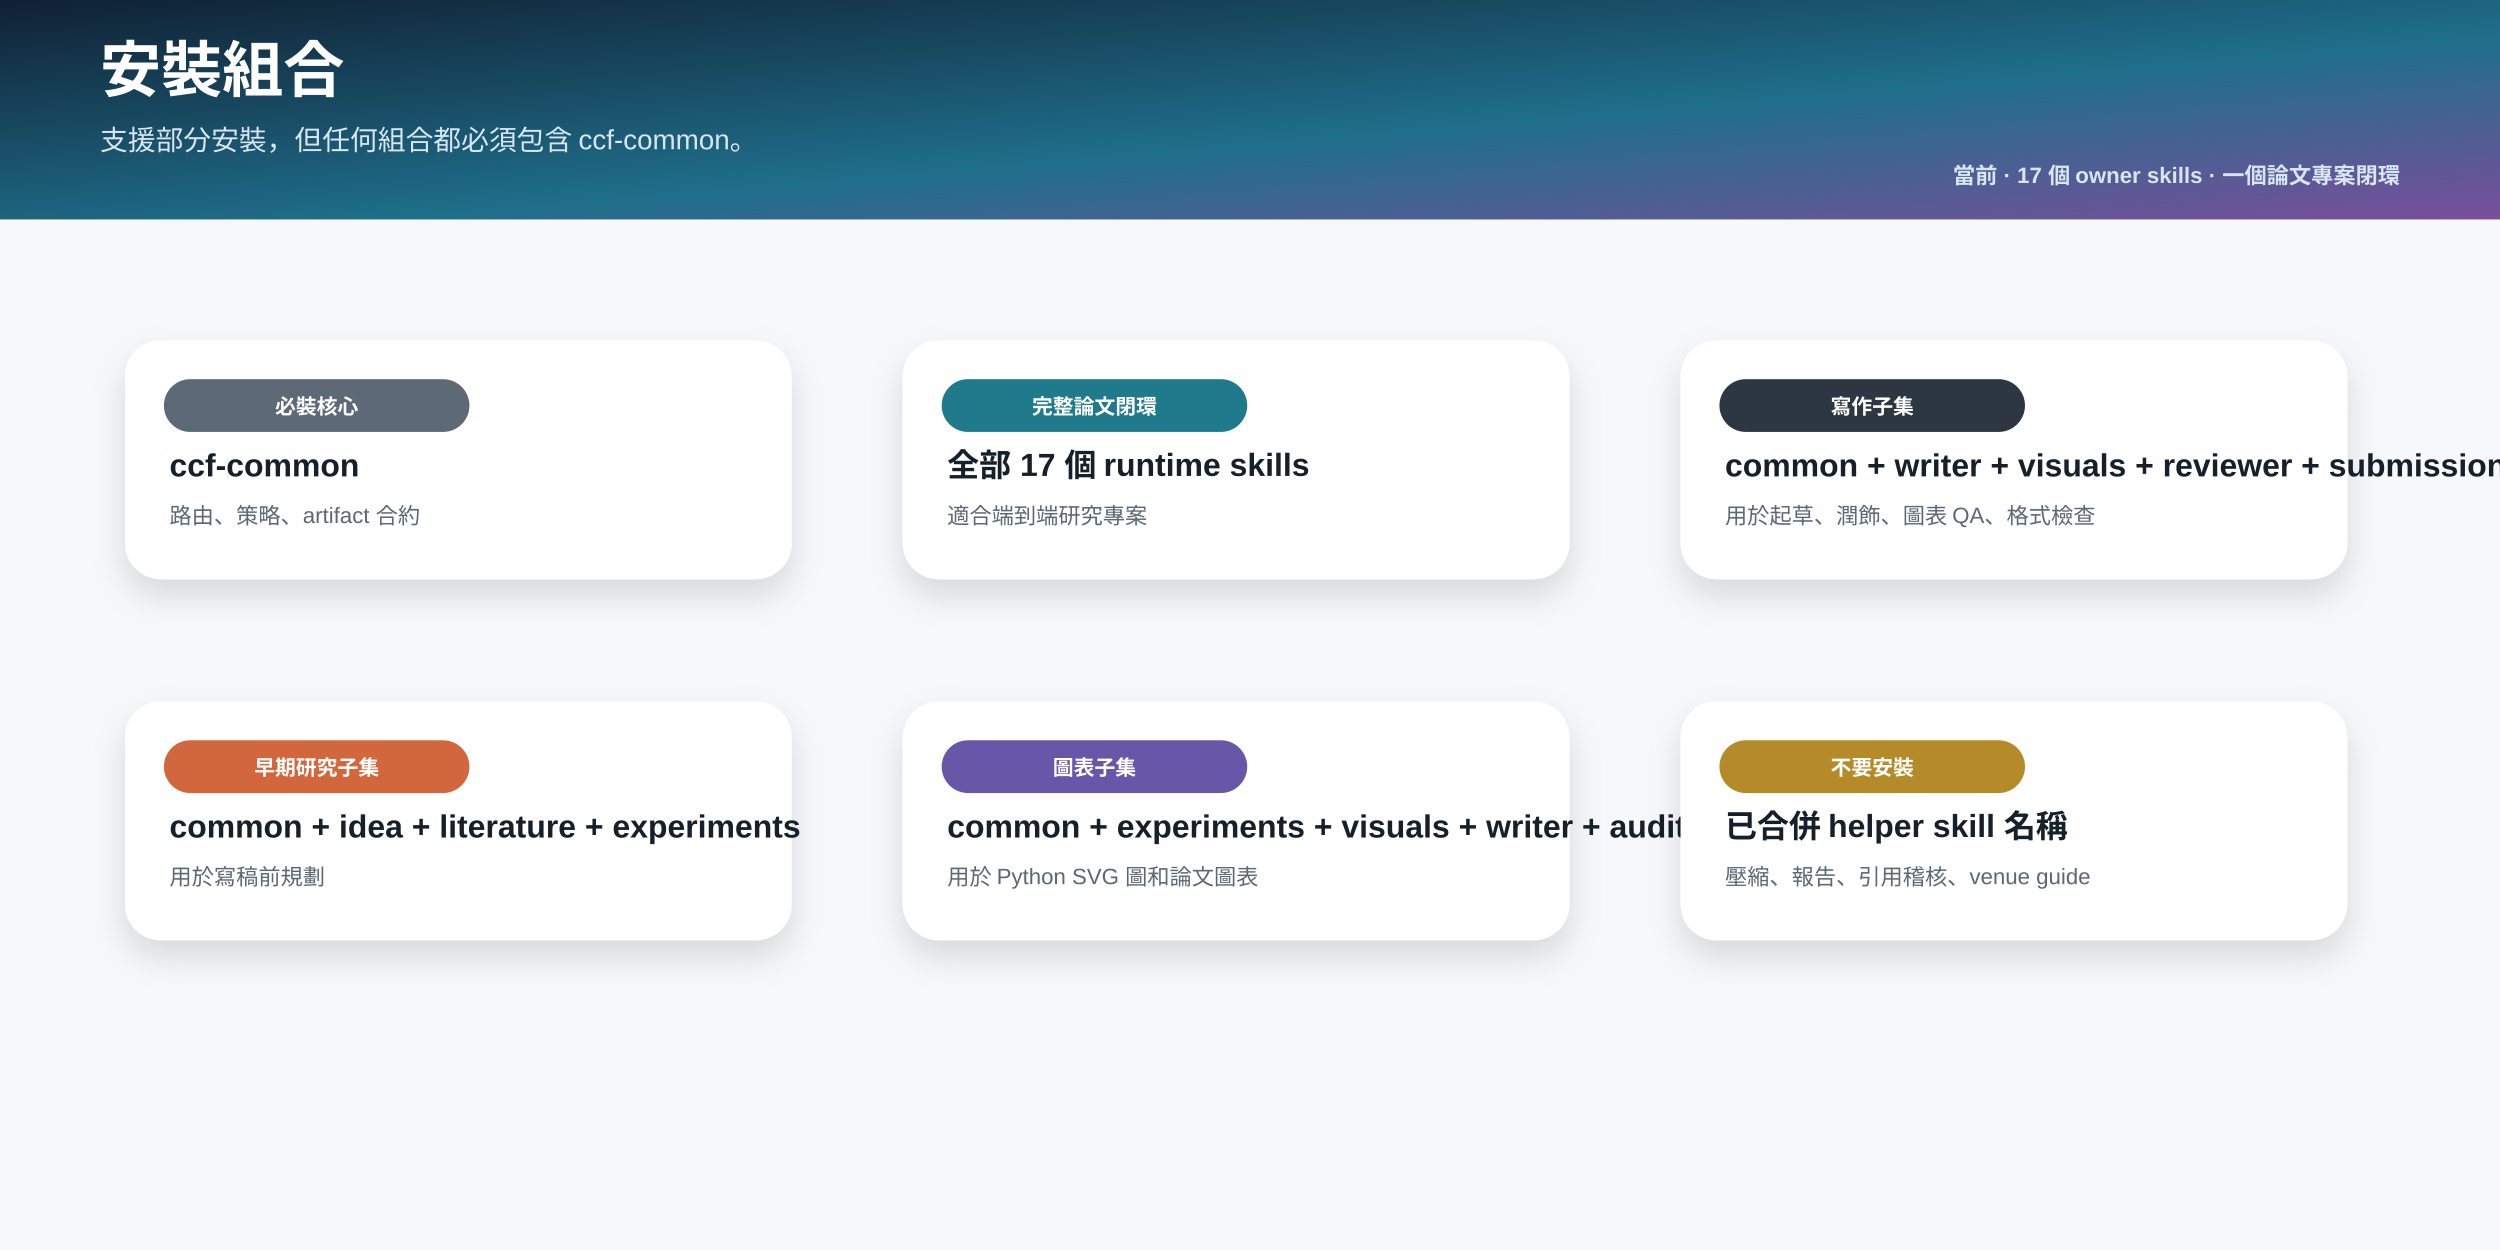
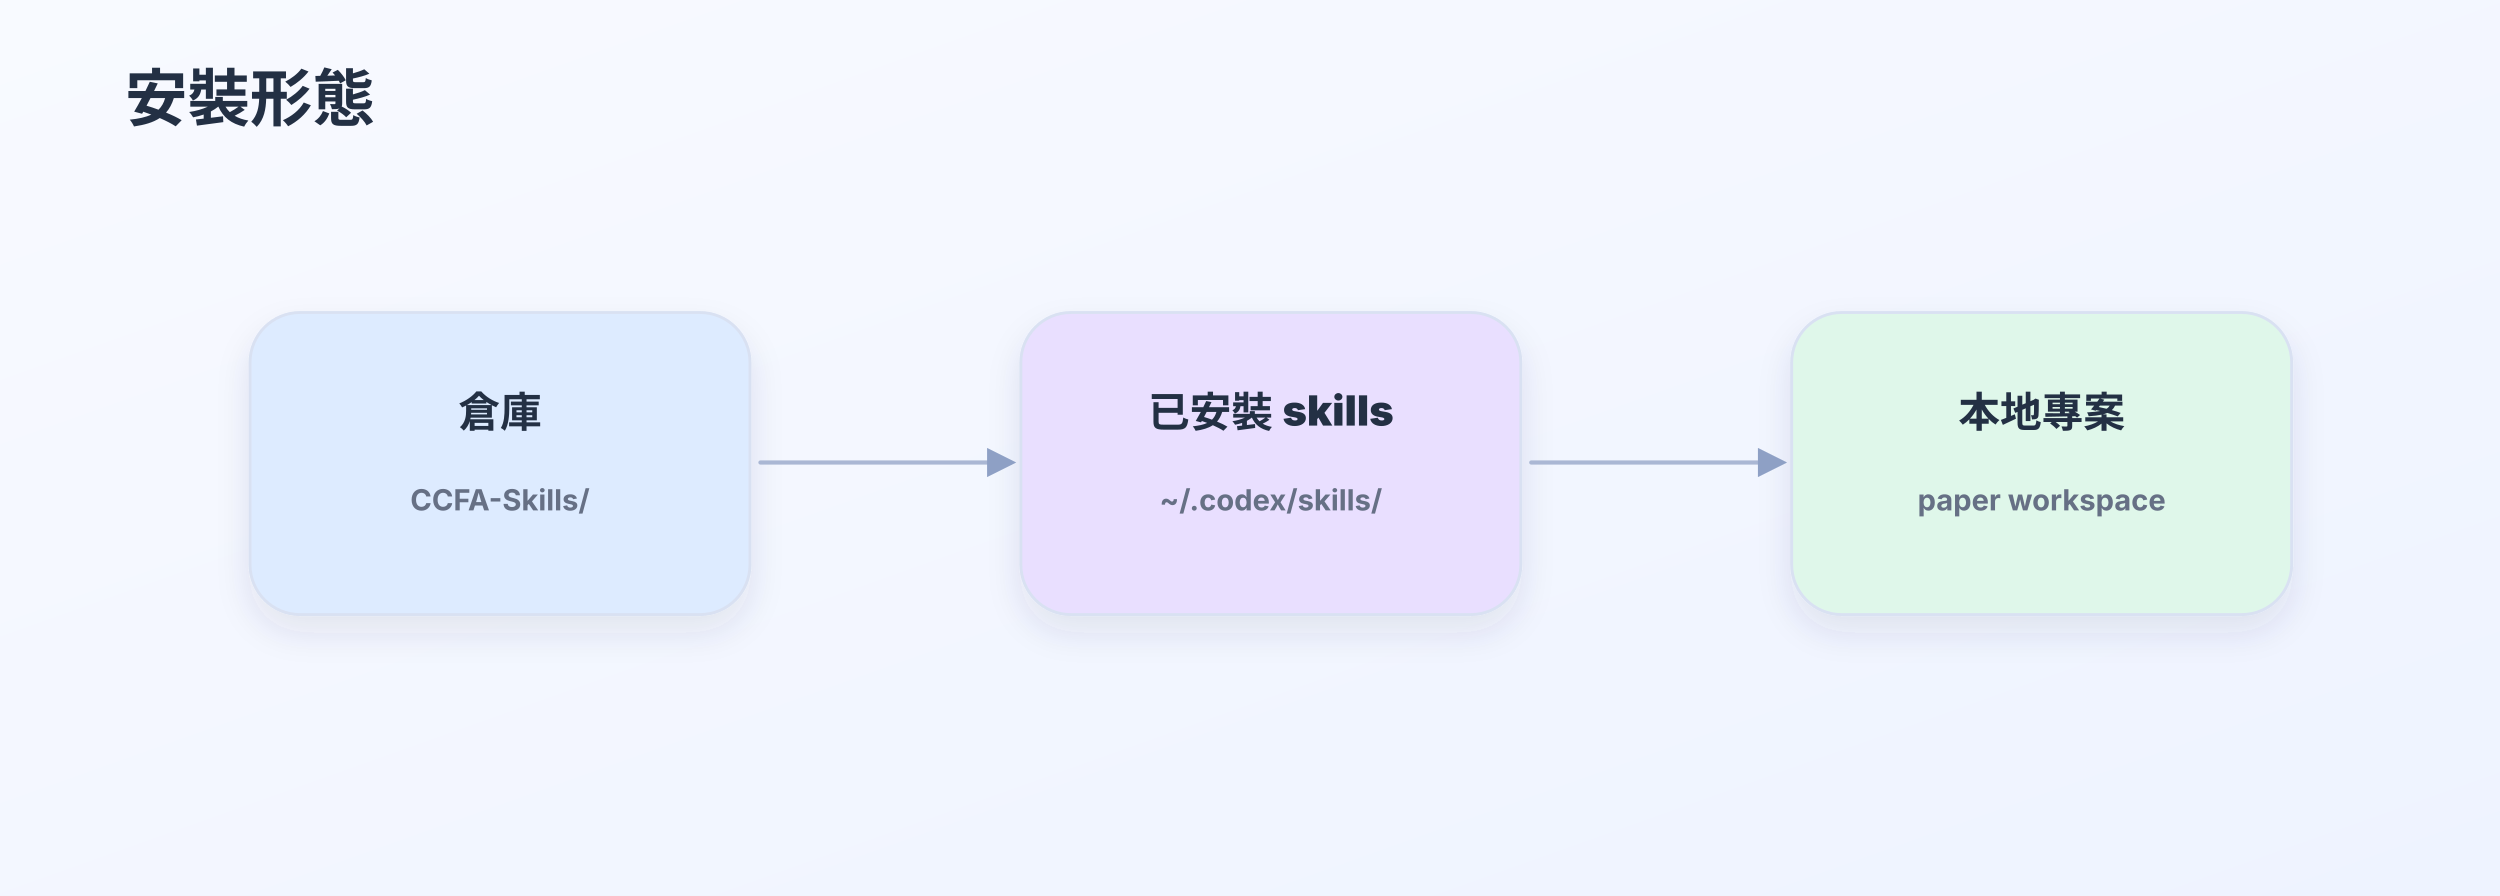
- <svg xmlns="http://www.w3.org/2000/svg" width="1800" height="900" viewBox="0 0 1800 900">
+ <svg xmlns="http://www.w3.org/2000/svg" width="1200" height="430" viewBox="0 0 1200 430" role="img">
  <defs>
-     <linearGradient id="header" x1="0" y1="0" x2="1" y2="1">
-       <stop offset="0" stop-color="#102033" />
-       <stop offset="0.58" stop-color="#1F6F8B" />
-       <stop offset="1" stop-color="#7A4E9B" />
+     <marker id="arrow" viewBox="0 0 10 10" refX="8" refY="5" markerWidth="7" markerHeight="7" orient="auto-start-reverse">
+       <path d="M 0 0 L 10 5 L 0 10 z" fill="#8EA0C5" />
+     </marker>
+     <filter id="softShadow" x="-15%" y="-20%" width="130%" height="145%">
+       <feDropShadow dx="0" dy="8" stdDeviation="8" flood-color="#2F3A5F" flood-opacity="0.10" />
+     </filter>
+     <linearGradient id="hero" x1="0" x2="1" y1="0" y2="1">
+       <stop offset="0%" stop-color="#F8FAFF" />
+       <stop offset="100%" stop-color="#EEF3FF" />
    </linearGradient>
-     <filter id="shadow" x="-20%" y="-20%" width="140%" height="160%">
-       <feDropShadow dx="0" dy="12" stdDeviation="12" flood-color="#0B1826" flood-opacity="0.13" />
-     </filter>
-     <marker id="arrow" markerWidth="13" markerHeight="13" refX="11" refY="6.5" orient="auto">
-       <path d="M2,2 L11,6.5 L2,11 Z" fill="#7B8794" />
-     </marker>
  </defs>
-   <style>text{font-family:Microsoft JhengHei, Segoe UI, Arial, sans-serif;dominant-baseline:auto} .mono{font-family:Consolas,Menlo,monospace}</style>
-   <rect x="0" y="0" width="1800" height="900" rx="0" fill="#F6F8FB" stroke="none" stroke-width="2" />
-   <rect x="0" y="0" width="1800" height="158" rx="0" fill="url(#header)" stroke="none" stroke-width="2" />
-   <text x="72" y="66" font-size="44" font-weight="850" fill="#FFFFFF" text-anchor="start">安裝組合</text>
-   <text x="72" y="108" font-size="20" font-weight="500" fill="#D8E6F2" text-anchor="start">支援部分安裝，但任何組合都必須包含 ccf-common。</text>
-   <text x="1728" y="132" font-size="16" font-weight="650" fill="#D8E6F2" text-anchor="end">當前 · 17 個 owner skills · 一個論文專案閉環</text>
-   <rect x="90" y="245" width="480" height="172" rx="26" fill="#FFFFFF" stroke="none" stroke-width="2" filter="url(#shadow)" />
-   <rect x="118" y="273" width="220" height="38" rx="19" fill="#5D6977" stroke="none" stroke-width="2" />
-   <text x="228" y="298" font-size="15" font-weight="760" fill="#FFFFFF" text-anchor="middle">必裝核心</text>
-   <text x="122" y="343" font-size="23" font-weight="820" fill="#15202B" text-anchor="start">ccf-common</text>
-   <text x="122" y="377" font-size="16" font-weight="520" fill="#5A6775" text-anchor="start">路由、策略、artifact 合約</text>
-   <rect x="650" y="245" width="480" height="172" rx="26" fill="#FFFFFF" stroke="none" stroke-width="2" filter="url(#shadow)" />
-   <rect x="678" y="273" width="220" height="38" rx="19" fill="#1F7A8C" stroke="none" stroke-width="2" />
-   <text x="788" y="298" font-size="15" font-weight="760" fill="#FFFFFF" text-anchor="middle">完整論文閉環</text>
-   <text x="682" y="343" font-size="23" font-weight="820" fill="#15202B" text-anchor="start">全部 17 個 runtime skills</text>
-   <text x="682" y="377" font-size="16" font-weight="520" fill="#5A6775" text-anchor="start">適合端到端研究專案</text>
-   <rect x="1210" y="245" width="480" height="172" rx="26" fill="#FFFFFF" stroke="none" stroke-width="2" filter="url(#shadow)" />
-   <rect x="1238" y="273" width="220" height="38" rx="19" fill="#2D3742" stroke="none" stroke-width="2" />
-   <text x="1348" y="298" font-size="15" font-weight="760" fill="#FFFFFF" text-anchor="middle">寫作子集</text>
-   <text x="1242" y="343" font-size="23" font-weight="820" fill="#15202B" text-anchor="start">common + writer + visuals + reviewer + submission</text>
-   <text x="1242" y="377" font-size="16" font-weight="520" fill="#5A6775" text-anchor="start">用於起草、潤飾、圖表 QA、格式檢查</text>
-   <rect x="90" y="505" width="480" height="172" rx="26" fill="#FFFFFF" stroke="none" stroke-width="2" filter="url(#shadow)" />
-   <rect x="118" y="533" width="220" height="38" rx="19" fill="#D2673D" stroke="none" stroke-width="2" />
-   <text x="228" y="558" font-size="15" font-weight="760" fill="#FFFFFF" text-anchor="middle">早期研究子集</text>
-   <text x="122" y="603" font-size="23" font-weight="820" fill="#15202B" text-anchor="start">common + idea + literature + experiments</text>
-   <text x="122" y="637" font-size="16" font-weight="520" fill="#5A6775" text-anchor="start">用於寫稿前規劃</text>
-   <rect x="650" y="505" width="480" height="172" rx="26" fill="#FFFFFF" stroke="none" stroke-width="2" filter="url(#shadow)" />
-   <rect x="678" y="533" width="220" height="38" rx="19" fill="#6657A8" stroke="none" stroke-width="2" />
-   <text x="788" y="558" font-size="15" font-weight="760" fill="#FFFFFF" text-anchor="middle">圖表子集</text>
-   <text x="682" y="603" font-size="23" font-weight="820" fill="#15202B" text-anchor="start">common + experiments + visuals + writer + audit</text>
-   <text x="682" y="637" font-size="16" font-weight="520" fill="#5A6775" text-anchor="start">用於 Python SVG 圖和論文圖表</text>
-   <rect x="1210" y="505" width="480" height="172" rx="26" fill="#FFFFFF" stroke="none" stroke-width="2" filter="url(#shadow)" />
-   <rect x="1238" y="533" width="220" height="38" rx="19" fill="#B58B2A" stroke="none" stroke-width="2" />
-   <text x="1348" y="558" font-size="15" font-weight="760" fill="#FFFFFF" text-anchor="middle">不要安裝</text>
-   <text x="1242" y="603" font-size="23" font-weight="820" fill="#15202B" text-anchor="start">已合併 helper skill 名稱</text>
-   <text x="1242" y="637" font-size="16" font-weight="520" fill="#5A6775" text-anchor="start">壓縮、報告、引用稽核、venue guide</text>
+   <rect width="1200" height="430" fill="url(#hero)" />
+   <style>
+ text { font-family: Inter, "Noto Sans SC", "Microsoft YaHei", Arial, sans-serif; }
+ .small { fill: #667085; font-size: 13px; }
+ .mono { font-family: "JetBrains Mono", Consolas, monospace; }
+ </style>
+   <text x="60" y="58" font-size="30" font-weight="800" fill="#233044" text-anchor="start">安裝形態</text>
+   <rect x="120" y="150" width="240" height="145" rx="24" fill="#DDEBFF" stroke="#D9E1F2" stroke-width="1.4" filter="url(#softShadow)" />
+   <text x="240" y="205" font-size="20" font-weight="850" fill="#233044" text-anchor="middle">倉庫</text>
+   <text x="240" y="245" font-size="14" font-weight="650" fill="#667085" text-anchor="middle">CCFA-Skills/</text>
+   <rect x="490" y="150" width="240" height="145" rx="24" fill="#E9DFFF" stroke="#D9E1F2" stroke-width="1.4" filter="url(#softShadow)" />
+   <text x="610" y="205" font-size="20" font-weight="850" fill="#233044" text-anchor="middle">已安裝 skills</text>
+   <text x="610" y="245" font-size="14" font-weight="650" fill="#667085" text-anchor="middle">~/.codex/skills/</text>
+   <rect x="860" y="150" width="240" height="145" rx="24" fill="#DFF7EA" stroke="#D9E1F2" stroke-width="1.4" filter="url(#softShadow)" />
+   <text x="980" y="205" font-size="20" font-weight="850" fill="#233044" text-anchor="middle">本地專案</text>
+   <text x="980" y="245" font-size="14" font-weight="650" fill="#667085" text-anchor="middle">paper workspace</text>
+   <line x1="365" y1="222" x2="485" y2="222" stroke="#AAB7D4" stroke-width="2.0" stroke-linecap="round" marker-end="url(#arrow)" />
+   <line x1="735" y1="222" x2="855" y2="222" stroke="#AAB7D4" stroke-width="2.0" stroke-linecap="round" marker-end="url(#arrow)" />
</svg>
